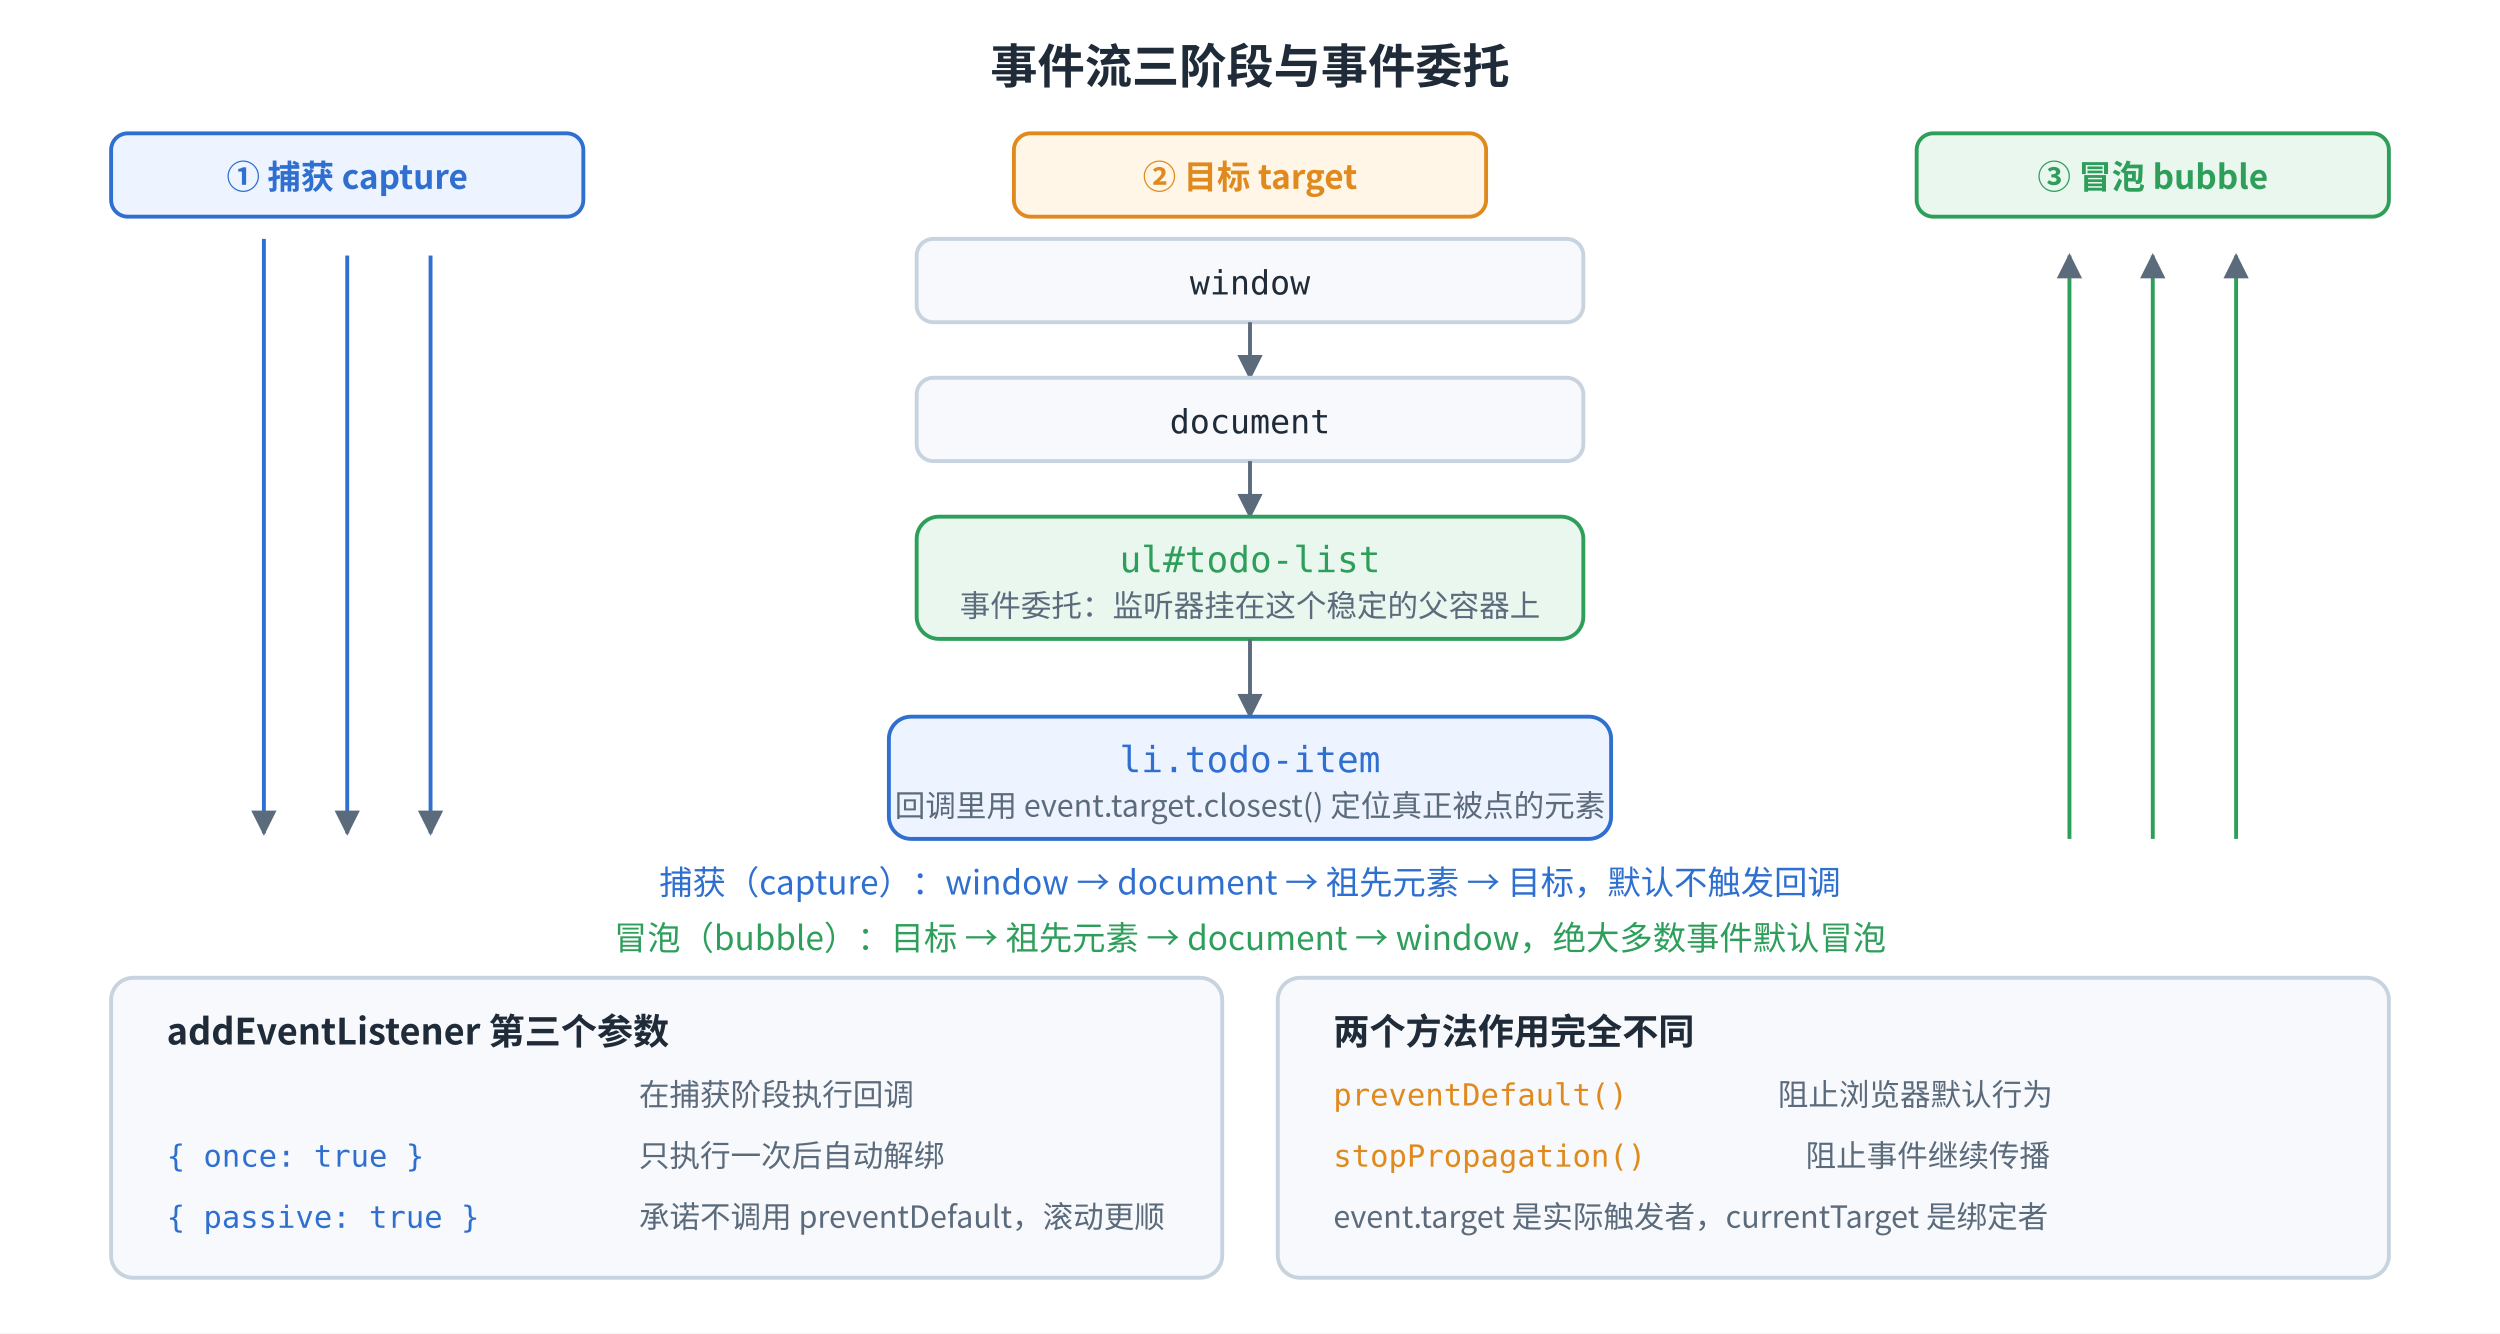
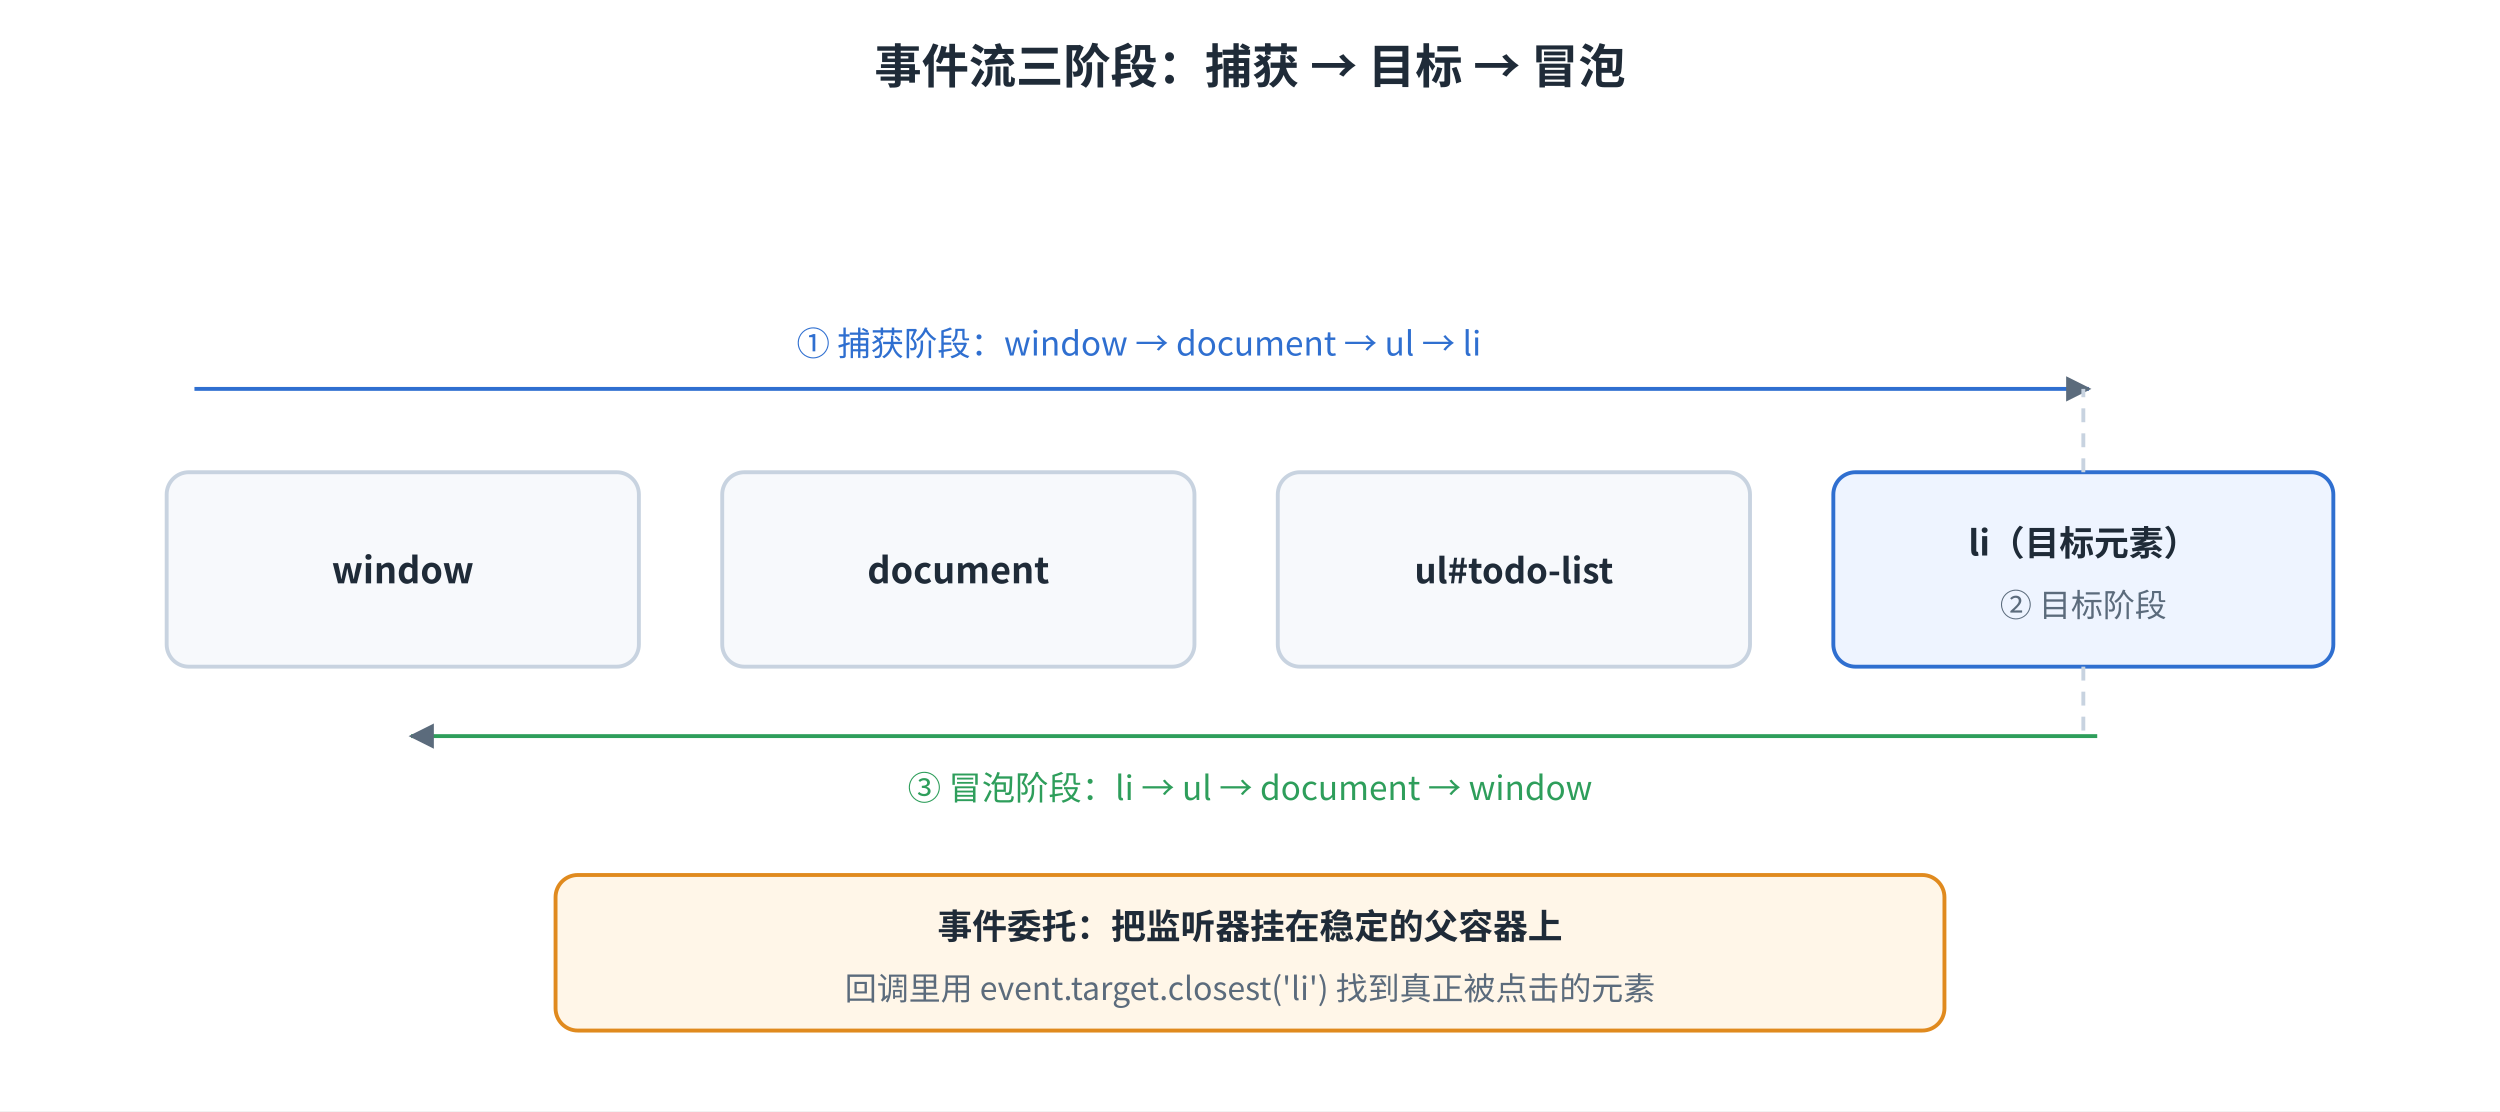
- <svg xmlns="http://www.w3.org/2000/svg" width="900" height="480" viewBox="0 0 900 480" font-family="Source Han Sans SC, Noto Sans CJK SC, DejaVu Sans, sans-serif">
-   <rect width="900" height="480" fill="#ffffff" />
+ <svg xmlns="http://www.w3.org/2000/svg" width="900" height="400" viewBox="0 0 900 400" font-family="Source Han Sans SC, Noto Sans CJK SC, DejaVu Sans, sans-serif">
+   <rect width="900" height="400" fill="#ffffff" />
  <defs>
    <marker id="ah" viewBox="0 0 10 10" refX="9" refY="5" markerWidth="6.5" markerHeight="6.5" orient="auto-start-reverse">
      <path d="M 0 0 L 10 5 L 0 10 z" fill="#5b6b7c" />
    </marker>
  </defs>
-   <text x="450" y="30" font-size="17" fill="#1f2b38" text-anchor="middle" font-weight="700">事件流三阶段与事件委托</text>
-   <rect x="40" y="48" width="170" height="30" rx="6" fill="#eef4ff" stroke="#2f6fd0" stroke-width="1.4" />
-   <text x="125" y="68" font-size="12" fill="#2f6fd0" text-anchor="middle" font-weight="700">① 捕获 capture</text>
-   <rect x="365" y="48" width="170" height="30" rx="6" fill="#fff6e8" stroke="#e08a1e" stroke-width="1.4" />
-   <text x="450" y="68" font-size="12" fill="#e08a1e" text-anchor="middle" font-weight="700">② 目标 target</text>
-   <rect x="690" y="48" width="170" height="30" rx="6" fill="#eaf7ef" stroke="#2e9e5b" stroke-width="1.4" />
-   <text x="775" y="68" font-size="12" fill="#2e9e5b" text-anchor="middle" font-weight="700">③ 冒泡 bubble</text>
-   <path d="M 95 86 L 95 300" fill="none" stroke="#2f6fd0" stroke-width="1.4" marker-end="url(#ah)" />
-   <path d="M 125 92 L 125 300" fill="none" stroke="#2f6fd0" stroke-width="1.4" marker-end="url(#ah)" />
-   <path d="M 155 92 L 155 300" fill="none" stroke="#2f6fd0" stroke-width="1.4" marker-end="url(#ah)" />
-   <path d="M 745 302 L 745 92" fill="none" stroke="#2e9e5b" stroke-width="1.4" marker-end="url(#ah)" />
-   <path d="M 775 302 L 775 92" fill="none" stroke="#2e9e5b" stroke-width="1.4" marker-end="url(#ah)" />
-   <path d="M 805 302 L 805 92" fill="none" stroke="#2e9e5b" stroke-width="1.4" marker-end="url(#ah)" />
-   <rect x="330" y="86" width="240" height="30" rx="6" fill="#f7f9fc" stroke="#c8d3e0" stroke-width="1.4" />
-   <text x="450" y="106" font-size="12" fill="#1f2b38" text-anchor="middle" font-family="DejaVu Sans Mono, monospace">window</text>
-   <path d="M 450 116 L 450 136" fill="none" stroke="#5b6b7c" stroke-width="1.4" marker-end="url(#ah)" />
-   <rect x="330" y="136" width="240" height="30" rx="6" fill="#f7f9fc" stroke="#c8d3e0" stroke-width="1.4" />
-   <text x="450" y="156" font-size="12" fill="#1f2b38" text-anchor="middle" font-family="DejaVu Sans Mono, monospace">document</text>
-   <path d="M 450 166 L 450 186" fill="none" stroke="#5b6b7c" stroke-width="1.4" marker-end="url(#ah)" />
-   <rect x="330" y="186" width="240" height="44" rx="8" fill="#eaf7ef" stroke="#2e9e5b" stroke-width="1.4" />
-   <text x="450" y="206" font-size="13" fill="#2e9e5b" text-anchor="middle" font-family="DejaVu Sans Mono, monospace">ul#todo-list</text>
-   <text x="450" y="222" font-size="11" fill="#5b6b7c" text-anchor="middle" font-weight="400">事件委托：监听器挂在这个稳定的父容器上</text>
-   <path d="M 450 230 L 450 258" fill="none" stroke="#5b6b7c" stroke-width="1.4" marker-end="url(#ah)" />
-   <rect x="320" y="258" width="260" height="44" rx="8" fill="#eef4ff" stroke="#2f6fd0" stroke-width="1.4" />
-   <text x="450" y="278" font-size="13" fill="#2f6fd0" text-anchor="middle" font-family="DejaVu Sans Mono, monospace">li.todo-item</text>
-   <text x="450" y="294" font-size="11" fill="#5b6b7c" text-anchor="middle" font-weight="400">回调里用 event.target.closest() 定位真正被点的元素</text>
-   <text x="450" y="322" font-size="12" fill="#2f6fd0" text-anchor="middle">捕获（capture）：window → document → 祖先元素 → 目标，默认不触发回调</text>
-   <text x="450" y="342" font-size="12" fill="#2e9e5b" text-anchor="middle">冒泡（bubble）：目标 → 祖先元素 → document → window，绝大多数事件默认冒泡</text>
-   <rect x="40" y="352" width="400" height="108" rx="8" fill="#f7f9fc" stroke="#c8d3e0" stroke-width="1.4" />
-   <text x="60" y="376" font-size="13" fill="#1f2b38" text-anchor="start" font-weight="700">addEventListener 第三个参数</text>
-   <text x="230" y="398" font-size="11" fill="#5b6b7c" text-anchor="start" font-weight="400">在捕获阶段执行回调</text>
-   <text x="60" y="420" font-size="11" fill="#2f6fd0" text-anchor="start" font-family="DejaVu Sans Mono, monospace">{ once: true }</text>
-   <text x="230" y="420" font-size="11" fill="#5b6b7c" text-anchor="start" font-weight="400">只执行一次后自动解绑</text>
-   <text x="60" y="442" font-size="11" fill="#2f6fd0" text-anchor="start" font-family="DejaVu Sans Mono, monospace">{ passive: true }</text>
-   <text x="230" y="442" font-size="11" fill="#5b6b7c" text-anchor="start" font-weight="400">承诺不调用 preventDefault，滚动更顺</text>
-   <rect x="460" y="352" width="400" height="108" rx="8" fill="#f7f9fc" stroke="#c8d3e0" stroke-width="1.4" />
-   <text x="480" y="376" font-size="13" fill="#1f2b38" text-anchor="start" font-weight="700">两个方法作用完全不同</text>
-   <text x="480" y="398" font-size="11" fill="#e08a1e" text-anchor="start" font-family="DejaVu Sans Mono, monospace">preventDefault()</text>
-   <text x="640" y="398" font-size="11" fill="#5b6b7c" text-anchor="start" font-weight="400">阻止浏览器默认行为</text>
-   <text x="480" y="420" font-size="11" fill="#e08a1e" text-anchor="start" font-family="DejaVu Sans Mono, monospace">stopPropagation()</text>
-   <text x="650" y="420" font-size="11" fill="#5b6b7c" text-anchor="start" font-weight="400">阻止事件继续传播</text>
-   <text x="480" y="442" font-size="11" fill="#5b6b7c" text-anchor="start" font-weight="400">event.target 是实际触发者，currentTarget 是绑定者</text>
+   <text x="450" y="30" font-size="17" fill="#1f2b38" text-anchor="middle" font-weight="700">事件流三阶段：捕获 → 目标 → 冒泡</text>
+   <line x1="70" y1="140" x2="752" y2="140" stroke="#2f6fd0" stroke-width="1.4" marker-end="url(#ah)" />
+   <text x="410" y="128" font-size="12" fill="#2f6fd0" text-anchor="middle">① 捕获阶段：window → document → ul → li</text>
+   <rect x="60" y="170" width="170" height="70" rx="8" fill="#f7f9fc" stroke="#c8d3e0" stroke-width="1.4" />
+   <text x="145" y="210" font-size="13" fill="#1f2b38" text-anchor="middle" font-weight="700">window</text>
+   <rect x="260" y="170" width="170" height="70" rx="8" fill="#f7f9fc" stroke="#c8d3e0" stroke-width="1.4" />
+   <text x="345" y="210" font-size="13" fill="#1f2b38" text-anchor="middle" font-weight="700">document</text>
+   <rect x="460" y="170" width="170" height="70" rx="8" fill="#f7f9fc" stroke="#c8d3e0" stroke-width="1.4" />
+   <text x="545" y="210" font-size="12.5" fill="#1f2b38" text-anchor="middle" font-weight="700">ul#todo-list</text>
+   <rect x="660" y="170" width="180" height="70" rx="8" fill="#eef4ff" stroke="#2f6fd0" stroke-width="1.4" />
+   <text x="750" y="200" font-size="12.5" fill="#1f2b38" text-anchor="middle" font-weight="700">li（目标元素）</text>
+   <text x="750" y="222" font-size="11.5" fill="#5b6b7c" text-anchor="middle">② 目标阶段</text>
+   <line x1="750" y1="170" x2="750" y2="140" stroke="#c8d3e0" stroke-width="1.4" stroke-dasharray="5 4" />
+   <line x1="750" y1="240" x2="750" y2="265" stroke="#c8d3e0" stroke-width="1.4" stroke-dasharray="5 4" />
+   <line x1="755" y1="265" x2="148" y2="265" stroke="#2e9e5b" stroke-width="1.4" marker-end="url(#ah)" />
+   <text x="450" y="288" font-size="12" fill="#2e9e5b" text-anchor="middle">③ 冒泡阶段：li → ul → document → window</text>
+   <rect x="200" y="315" width="500" height="56" rx="8" fill="#fff6e8" stroke="#e08a1e" stroke-width="1.4" />
+   <text x="450" y="338" font-size="12.5" fill="#1f2b38" text-anchor="middle" font-weight="700">事件委托：把监听器挂在稳定的父容器上</text>
+   <text x="450" y="360" font-size="11.5" fill="#5b6b7c" text-anchor="middle">回调里用 event.target.closest('li') 找到真正被点击的元素</text>
</svg>
